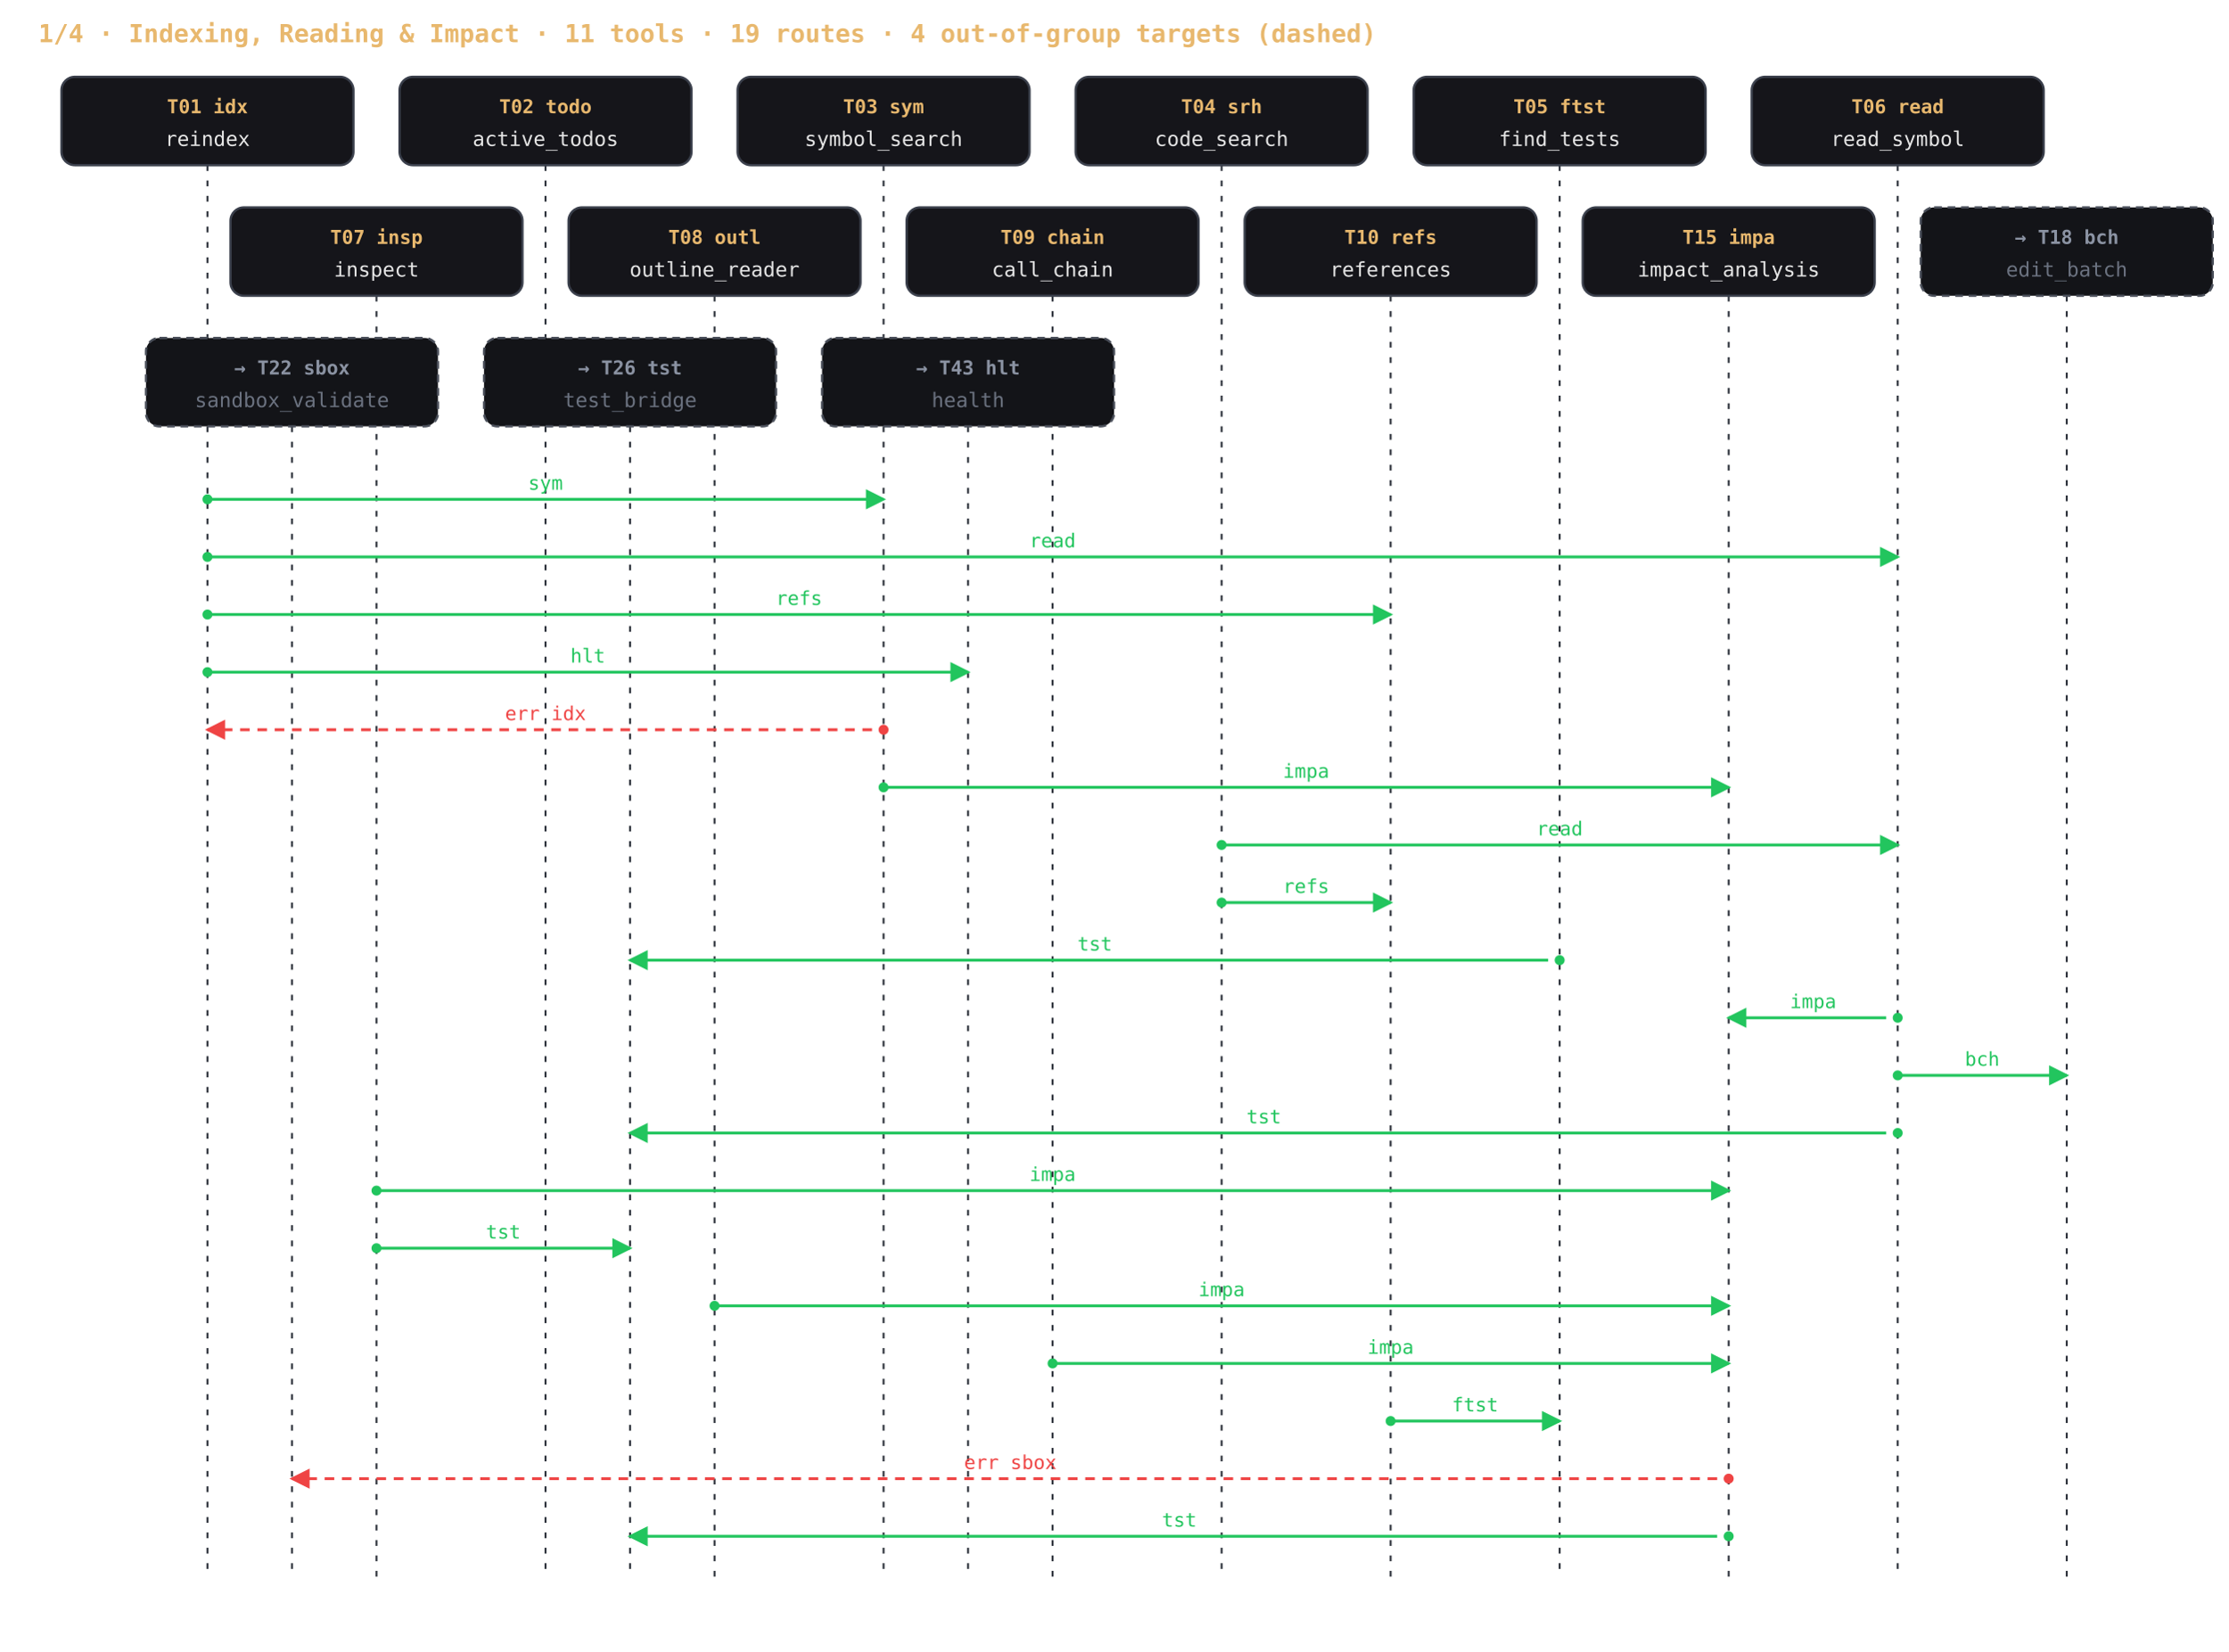
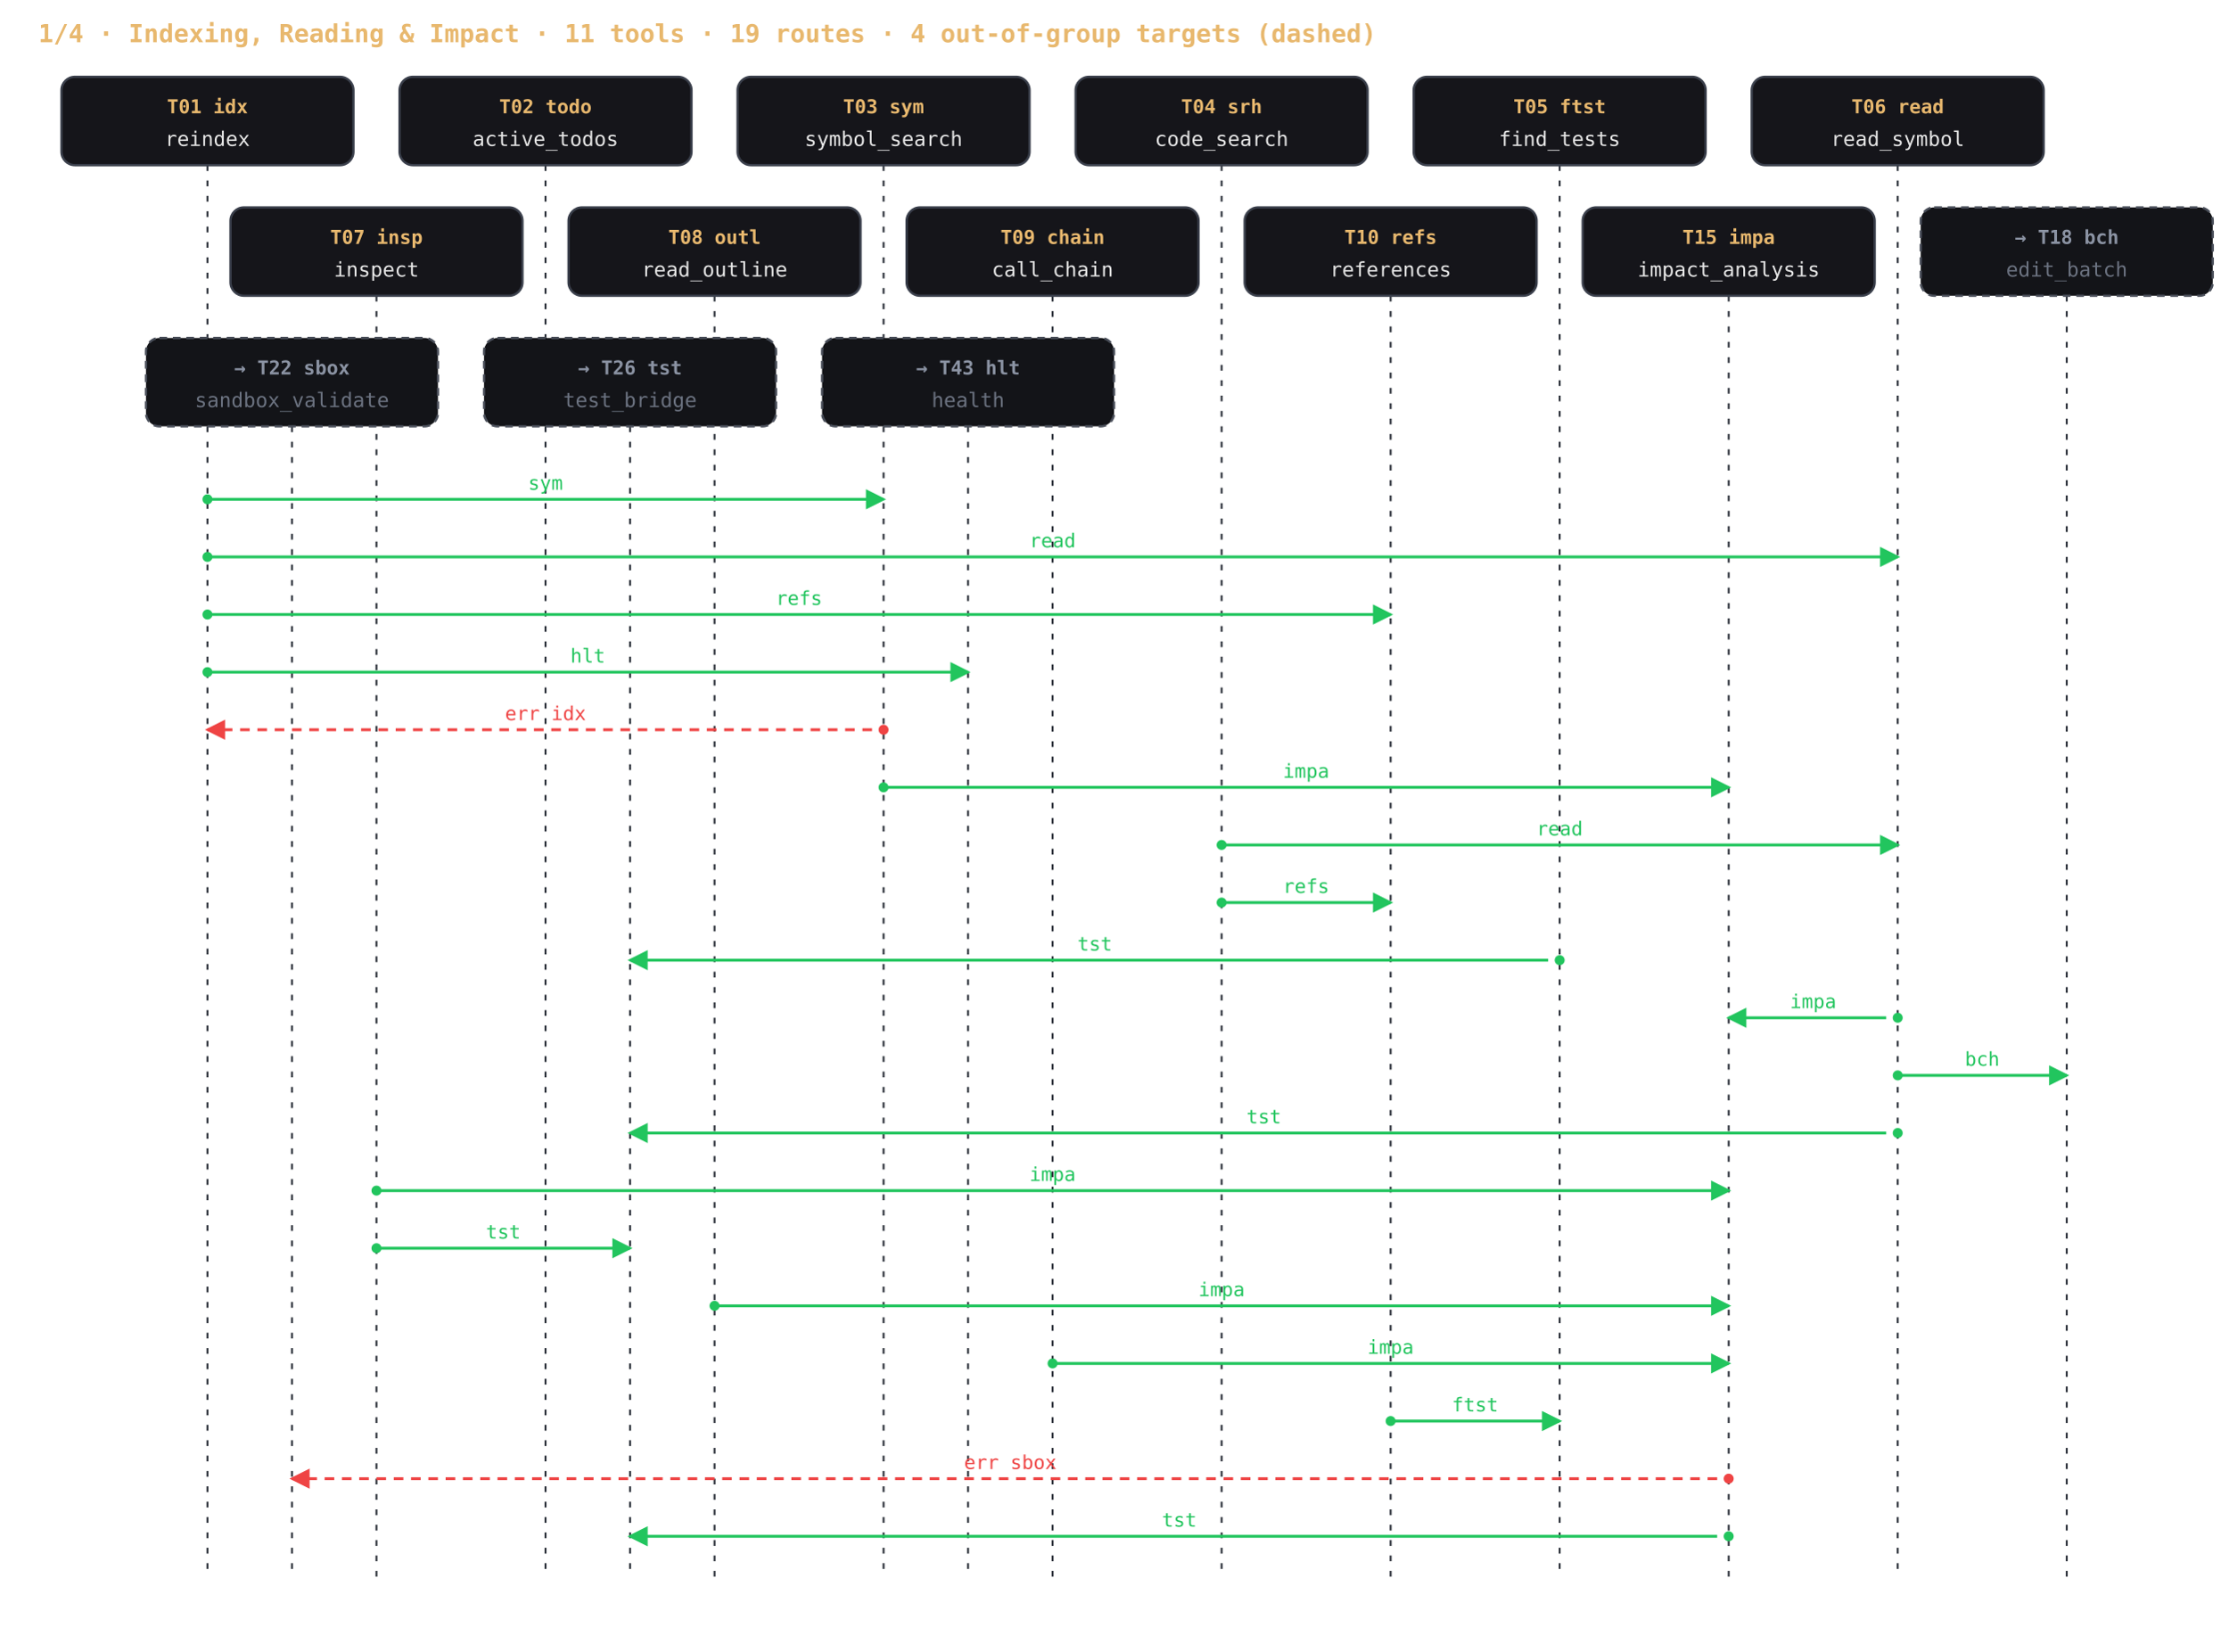
<svg xmlns="http://www.w3.org/2000/svg" width="1160" height="860" viewBox="0 0 1160 860" font-family="ui-monospace, SFMono-Regular, Menlo, Consolas, monospace">
  <defs>
    <marker id="aOk1" viewBox="0 0 8 8" refX="7" refY="4" markerWidth="7" markerHeight="7" orient="auto">
      <path d="M0,0 L8,4 L0,8 z" fill="#22c55e" />
    </marker>
    <marker id="aErr1" viewBox="0 0 8 8" refX="7" refY="4" markerWidth="7" markerHeight="7" orient="auto">
      <path d="M0,0 L8,4 L0,8 z" fill="#ef4444" />
    </marker>
    <marker id="aMain1" viewBox="0 0 8 8" refX="7" refY="4" markerWidth="7" markerHeight="7" orient="auto">
      <path d="M0,0 L8,4 L0,8 z" fill="#34d399" />
    </marker>
  </defs>
  <text x="20" y="22" font-size="13" font-weight="700" fill="#e8b86e">1/4 · Indexing, Reading &amp; Impact · 11 tools · 19 routes · 4 out-of-group targets (dashed)</text>
  <line x1="108" y1="86" x2="108" y2="822" stroke="#2b3039" stroke-width="1" stroke-dasharray="3 5" />
  <g>
    <rect x="32" y="40" width="152" height="46" rx="7" fill="#15151a" stroke="#3a3f4b" stroke-width="1.2" />
    <text x="108" y="59" font-size="10" font-weight="700" fill="#e8b86e" text-anchor="middle">T01 idx</text>
    <text x="108" y="76" font-size="10.5" fill="#e7e7e7" text-anchor="middle">reindex</text>
  </g>
  <line x1="284" y1="86" x2="284" y2="822" stroke="#2b3039" stroke-width="1" stroke-dasharray="3 5" />
  <g>
    <rect x="208" y="40" width="152" height="46" rx="7" fill="#15151a" stroke="#3a3f4b" stroke-width="1.2" />
    <text x="284" y="59" font-size="10" font-weight="700" fill="#e8b86e" text-anchor="middle">T02 todo</text>
    <text x="284" y="76" font-size="10.5" fill="#e7e7e7" text-anchor="middle">active_todos</text>
  </g>
  <line x1="460" y1="86" x2="460" y2="822" stroke="#2b3039" stroke-width="1" stroke-dasharray="3 5" />
  <g>
    <rect x="384" y="40" width="152" height="46" rx="7" fill="#15151a" stroke="#3a3f4b" stroke-width="1.2" />
    <text x="460" y="59" font-size="10" font-weight="700" fill="#e8b86e" text-anchor="middle">T03 sym</text>
    <text x="460" y="76" font-size="10.5" fill="#e7e7e7" text-anchor="middle">symbol_search</text>
  </g>
  <line x1="636" y1="86" x2="636" y2="822" stroke="#2b3039" stroke-width="1" stroke-dasharray="3 5" />
  <g>
    <rect x="560" y="40" width="152" height="46" rx="7" fill="#15151a" stroke="#3a3f4b" stroke-width="1.2" />
    <text x="636" y="59" font-size="10" font-weight="700" fill="#e8b86e" text-anchor="middle">T04 srh</text>
    <text x="636" y="76" font-size="10.5" fill="#e7e7e7" text-anchor="middle">code_search</text>
  </g>
  <line x1="812" y1="86" x2="812" y2="822" stroke="#2b3039" stroke-width="1" stroke-dasharray="3 5" />
  <g>
    <rect x="736" y="40" width="152" height="46" rx="7" fill="#15151a" stroke="#3a3f4b" stroke-width="1.2" />
    <text x="812" y="59" font-size="10" font-weight="700" fill="#e8b86e" text-anchor="middle">T05 ftst</text>
    <text x="812" y="76" font-size="10.5" fill="#e7e7e7" text-anchor="middle">find_tests</text>
  </g>
  <line x1="988" y1="86" x2="988" y2="822" stroke="#2b3039" stroke-width="1" stroke-dasharray="3 5" />
  <g>
    <rect x="912" y="40" width="152" height="46" rx="7" fill="#15151a" stroke="#3a3f4b" stroke-width="1.2" />
    <text x="988" y="59" font-size="10" font-weight="700" fill="#e8b86e" text-anchor="middle">T06 read</text>
    <text x="988" y="76" font-size="10.5" fill="#e7e7e7" text-anchor="middle">read_symbol</text>
  </g>
  <line x1="196" y1="154" x2="196" y2="822" stroke="#2b3039" stroke-width="1" stroke-dasharray="3 5" />
  <g>
    <rect x="120" y="108" width="152" height="46" rx="7" fill="#15151a" stroke="#3a3f4b" stroke-width="1.2" />
    <text x="196" y="127" font-size="10" font-weight="700" fill="#e8b86e" text-anchor="middle">T07 insp</text>
    <text x="196" y="144" font-size="10.5" fill="#e7e7e7" text-anchor="middle">inspect</text>
  </g>
  <line x1="372" y1="154" x2="372" y2="822" stroke="#2b3039" stroke-width="1" stroke-dasharray="3 5" />
  <g>
    <rect x="296" y="108" width="152" height="46" rx="7" fill="#15151a" stroke="#3a3f4b" stroke-width="1.2" />
    <text x="372" y="127" font-size="10" font-weight="700" fill="#e8b86e" text-anchor="middle">T08 outl</text>
-     <text x="372" y="144" font-size="10.5" fill="#e7e7e7" text-anchor="middle">outline_reader</text>
+     <text x="372" y="144" font-size="10.5" fill="#e7e7e7" text-anchor="middle">read_outline</text>
  </g>
  <line x1="548" y1="154" x2="548" y2="822" stroke="#2b3039" stroke-width="1" stroke-dasharray="3 5" />
  <g>
    <rect x="472" y="108" width="152" height="46" rx="7" fill="#15151a" stroke="#3a3f4b" stroke-width="1.2" />
    <text x="548" y="127" font-size="10" font-weight="700" fill="#e8b86e" text-anchor="middle">T09 chain</text>
    <text x="548" y="144" font-size="10.5" fill="#e7e7e7" text-anchor="middle">call_chain</text>
  </g>
  <line x1="724" y1="154" x2="724" y2="822" stroke="#2b3039" stroke-width="1" stroke-dasharray="3 5" />
  <g>
    <rect x="648" y="108" width="152" height="46" rx="7" fill="#15151a" stroke="#3a3f4b" stroke-width="1.2" />
    <text x="724" y="127" font-size="10" font-weight="700" fill="#e8b86e" text-anchor="middle">T10 refs</text>
    <text x="724" y="144" font-size="10.5" fill="#e7e7e7" text-anchor="middle">references</text>
  </g>
  <line x1="900" y1="154" x2="900" y2="822" stroke="#2b3039" stroke-width="1" stroke-dasharray="3 5" />
  <g>
    <rect x="824" y="108" width="152" height="46" rx="7" fill="#15151a" stroke="#3a3f4b" stroke-width="1.2" />
    <text x="900" y="127" font-size="10" font-weight="700" fill="#e8b86e" text-anchor="middle">T15 impa</text>
    <text x="900" y="144" font-size="10.5" fill="#e7e7e7" text-anchor="middle">impact_analysis</text>
  </g>
  <line x1="1076" y1="154" x2="1076" y2="822" stroke="#2b3039" stroke-width="1" stroke-dasharray="3 5" />
  <g>
    <rect x="1000" y="108" width="152" height="46" rx="7" fill="#131418" stroke-dasharray="4 3" stroke="#4a4f5a" stroke-width="1.2" />
    <text x="1076" y="127" font-size="10" font-weight="700" fill="#8b93a3" text-anchor="middle">→ T18 bch</text>
    <text x="1076" y="144" font-size="10.5" fill="#6b7280" text-anchor="middle">edit_batch</text>
  </g>
  <line x1="152" y1="222" x2="152" y2="822" stroke="#2b3039" stroke-width="1" stroke-dasharray="3 5" />
  <g>
    <rect x="76" y="176" width="152" height="46" rx="7" fill="#131418" stroke-dasharray="4 3" stroke="#4a4f5a" stroke-width="1.2" />
    <text x="152" y="195" font-size="10" font-weight="700" fill="#8b93a3" text-anchor="middle">→ T22 sbox</text>
    <text x="152" y="212" font-size="10.5" fill="#6b7280" text-anchor="middle">sandbox_validate</text>
  </g>
  <line x1="328" y1="222" x2="328" y2="822" stroke="#2b3039" stroke-width="1" stroke-dasharray="3 5" />
  <g>
    <rect x="252" y="176" width="152" height="46" rx="7" fill="#131418" stroke-dasharray="4 3" stroke="#4a4f5a" stroke-width="1.2" />
    <text x="328" y="195" font-size="10" font-weight="700" fill="#8b93a3" text-anchor="middle">→ T26 tst</text>
    <text x="328" y="212" font-size="10.5" fill="#6b7280" text-anchor="middle">test_bridge</text>
  </g>
  <line x1="504" y1="222" x2="504" y2="822" stroke="#2b3039" stroke-width="1" stroke-dasharray="3 5" />
  <g>
    <rect x="428" y="176" width="152" height="46" rx="7" fill="#131418" stroke-dasharray="4 3" stroke="#4a4f5a" stroke-width="1.2" />
    <text x="504" y="195" font-size="10" font-weight="700" fill="#8b93a3" text-anchor="middle">→ T43 hlt</text>
    <text x="504" y="212" font-size="10.5" fill="#6b7280" text-anchor="middle">health</text>
  </g>
  <line x1="108" y1="260" x2="460" y2="260" stroke="#22c55e" stroke-width="1.5" marker-end="url(#aOk1)" />
  <circle cx="108" cy="260" r="2.6" fill="#22c55e" />
  <text x="284" y="255" font-size="10" fill="#22c55e" text-anchor="middle">sym</text>
  <line x1="108" y1="290" x2="988" y2="290" stroke="#22c55e" stroke-width="1.5" marker-end="url(#aOk1)" />
  <circle cx="108" cy="290" r="2.6" fill="#22c55e" />
  <text x="548" y="285" font-size="10" fill="#22c55e" text-anchor="middle">read</text>
  <line x1="108" y1="320" x2="724" y2="320" stroke="#22c55e" stroke-width="1.5" marker-end="url(#aOk1)" />
  <circle cx="108" cy="320" r="2.6" fill="#22c55e" />
  <text x="416" y="315" font-size="10" fill="#22c55e" text-anchor="middle">refs</text>
  <line x1="108" y1="350" x2="504" y2="350" stroke="#22c55e" stroke-width="1.5" marker-end="url(#aOk1)" />
  <circle cx="108" cy="350" r="2.6" fill="#22c55e" />
  <text x="306" y="345" font-size="10" fill="#22c55e" text-anchor="middle">hlt</text>
  <line x1="454" y1="380" x2="108" y2="380" stroke="#ef4444" stroke-width="1.5" stroke-dasharray="5 4" marker-end="url(#aErr1)" />
  <circle cx="460" cy="380" r="2.6" fill="#ef4444" />
  <text x="284" y="375" font-size="10" fill="#ef4444" text-anchor="middle">err idx</text>
  <line x1="460" y1="410" x2="900" y2="410" stroke="#22c55e" stroke-width="1.5" marker-end="url(#aOk1)" />
  <circle cx="460" cy="410" r="2.6" fill="#22c55e" />
  <text x="680" y="405" font-size="10" fill="#22c55e" text-anchor="middle">impa</text>
  <line x1="636" y1="440" x2="988" y2="440" stroke="#22c55e" stroke-width="1.5" marker-end="url(#aOk1)" />
  <circle cx="636" cy="440" r="2.6" fill="#22c55e" />
  <text x="812" y="435" font-size="10" fill="#22c55e" text-anchor="middle">read</text>
  <line x1="636" y1="470" x2="724" y2="470" stroke="#22c55e" stroke-width="1.5" marker-end="url(#aOk1)" />
  <circle cx="636" cy="470" r="2.6" fill="#22c55e" />
  <text x="680" y="465" font-size="10" fill="#22c55e" text-anchor="middle">refs</text>
  <line x1="806" y1="500" x2="328" y2="500" stroke="#22c55e" stroke-width="1.5" marker-end="url(#aOk1)" />
  <circle cx="812" cy="500" r="2.6" fill="#22c55e" />
  <text x="570" y="495" font-size="10" fill="#22c55e" text-anchor="middle">tst</text>
  <line x1="982" y1="530" x2="900" y2="530" stroke="#22c55e" stroke-width="1.5" marker-end="url(#aOk1)" />
  <circle cx="988" cy="530" r="2.6" fill="#22c55e" />
  <text x="944" y="525" font-size="10" fill="#22c55e" text-anchor="middle">impa</text>
  <line x1="988" y1="560" x2="1076" y2="560" stroke="#22c55e" stroke-width="1.5" marker-end="url(#aOk1)" />
  <circle cx="988" cy="560" r="2.6" fill="#22c55e" />
  <text x="1032" y="555" font-size="10" fill="#22c55e" text-anchor="middle">bch</text>
  <line x1="982" y1="590" x2="328" y2="590" stroke="#22c55e" stroke-width="1.5" marker-end="url(#aOk1)" />
  <circle cx="988" cy="590" r="2.6" fill="#22c55e" />
  <text x="658" y="585" font-size="10" fill="#22c55e" text-anchor="middle">tst</text>
  <line x1="196" y1="620" x2="900" y2="620" stroke="#22c55e" stroke-width="1.5" marker-end="url(#aOk1)" />
  <circle cx="196" cy="620" r="2.6" fill="#22c55e" />
  <text x="548" y="615" font-size="10" fill="#22c55e" text-anchor="middle">impa</text>
  <line x1="196" y1="650" x2="328" y2="650" stroke="#22c55e" stroke-width="1.5" marker-end="url(#aOk1)" />
  <circle cx="196" cy="650" r="2.6" fill="#22c55e" />
  <text x="262" y="645" font-size="10" fill="#22c55e" text-anchor="middle">tst</text>
  <line x1="372" y1="680" x2="900" y2="680" stroke="#22c55e" stroke-width="1.5" marker-end="url(#aOk1)" />
  <circle cx="372" cy="680" r="2.6" fill="#22c55e" />
  <text x="636" y="675" font-size="10" fill="#22c55e" text-anchor="middle">impa</text>
  <line x1="548" y1="710" x2="900" y2="710" stroke="#22c55e" stroke-width="1.5" marker-end="url(#aOk1)" />
  <circle cx="548" cy="710" r="2.6" fill="#22c55e" />
  <text x="724" y="705" font-size="10" fill="#22c55e" text-anchor="middle">impa</text>
  <line x1="724" y1="740" x2="812" y2="740" stroke="#22c55e" stroke-width="1.5" marker-end="url(#aOk1)" />
  <circle cx="724" cy="740" r="2.6" fill="#22c55e" />
  <text x="768" y="735" font-size="10" fill="#22c55e" text-anchor="middle">ftst</text>
  <line x1="894" y1="770" x2="152" y2="770" stroke="#ef4444" stroke-width="1.5" stroke-dasharray="5 4" marker-end="url(#aErr1)" />
  <circle cx="900" cy="770" r="2.6" fill="#ef4444" />
  <text x="526" y="765" font-size="10" fill="#ef4444" text-anchor="middle">err sbox</text>
  <line x1="894" y1="800" x2="328" y2="800" stroke="#22c55e" stroke-width="1.5" marker-end="url(#aOk1)" />
  <circle cx="900" cy="800" r="2.6" fill="#22c55e" />
  <text x="614" y="795" font-size="10" fill="#22c55e" text-anchor="middle">tst</text>
</svg>
